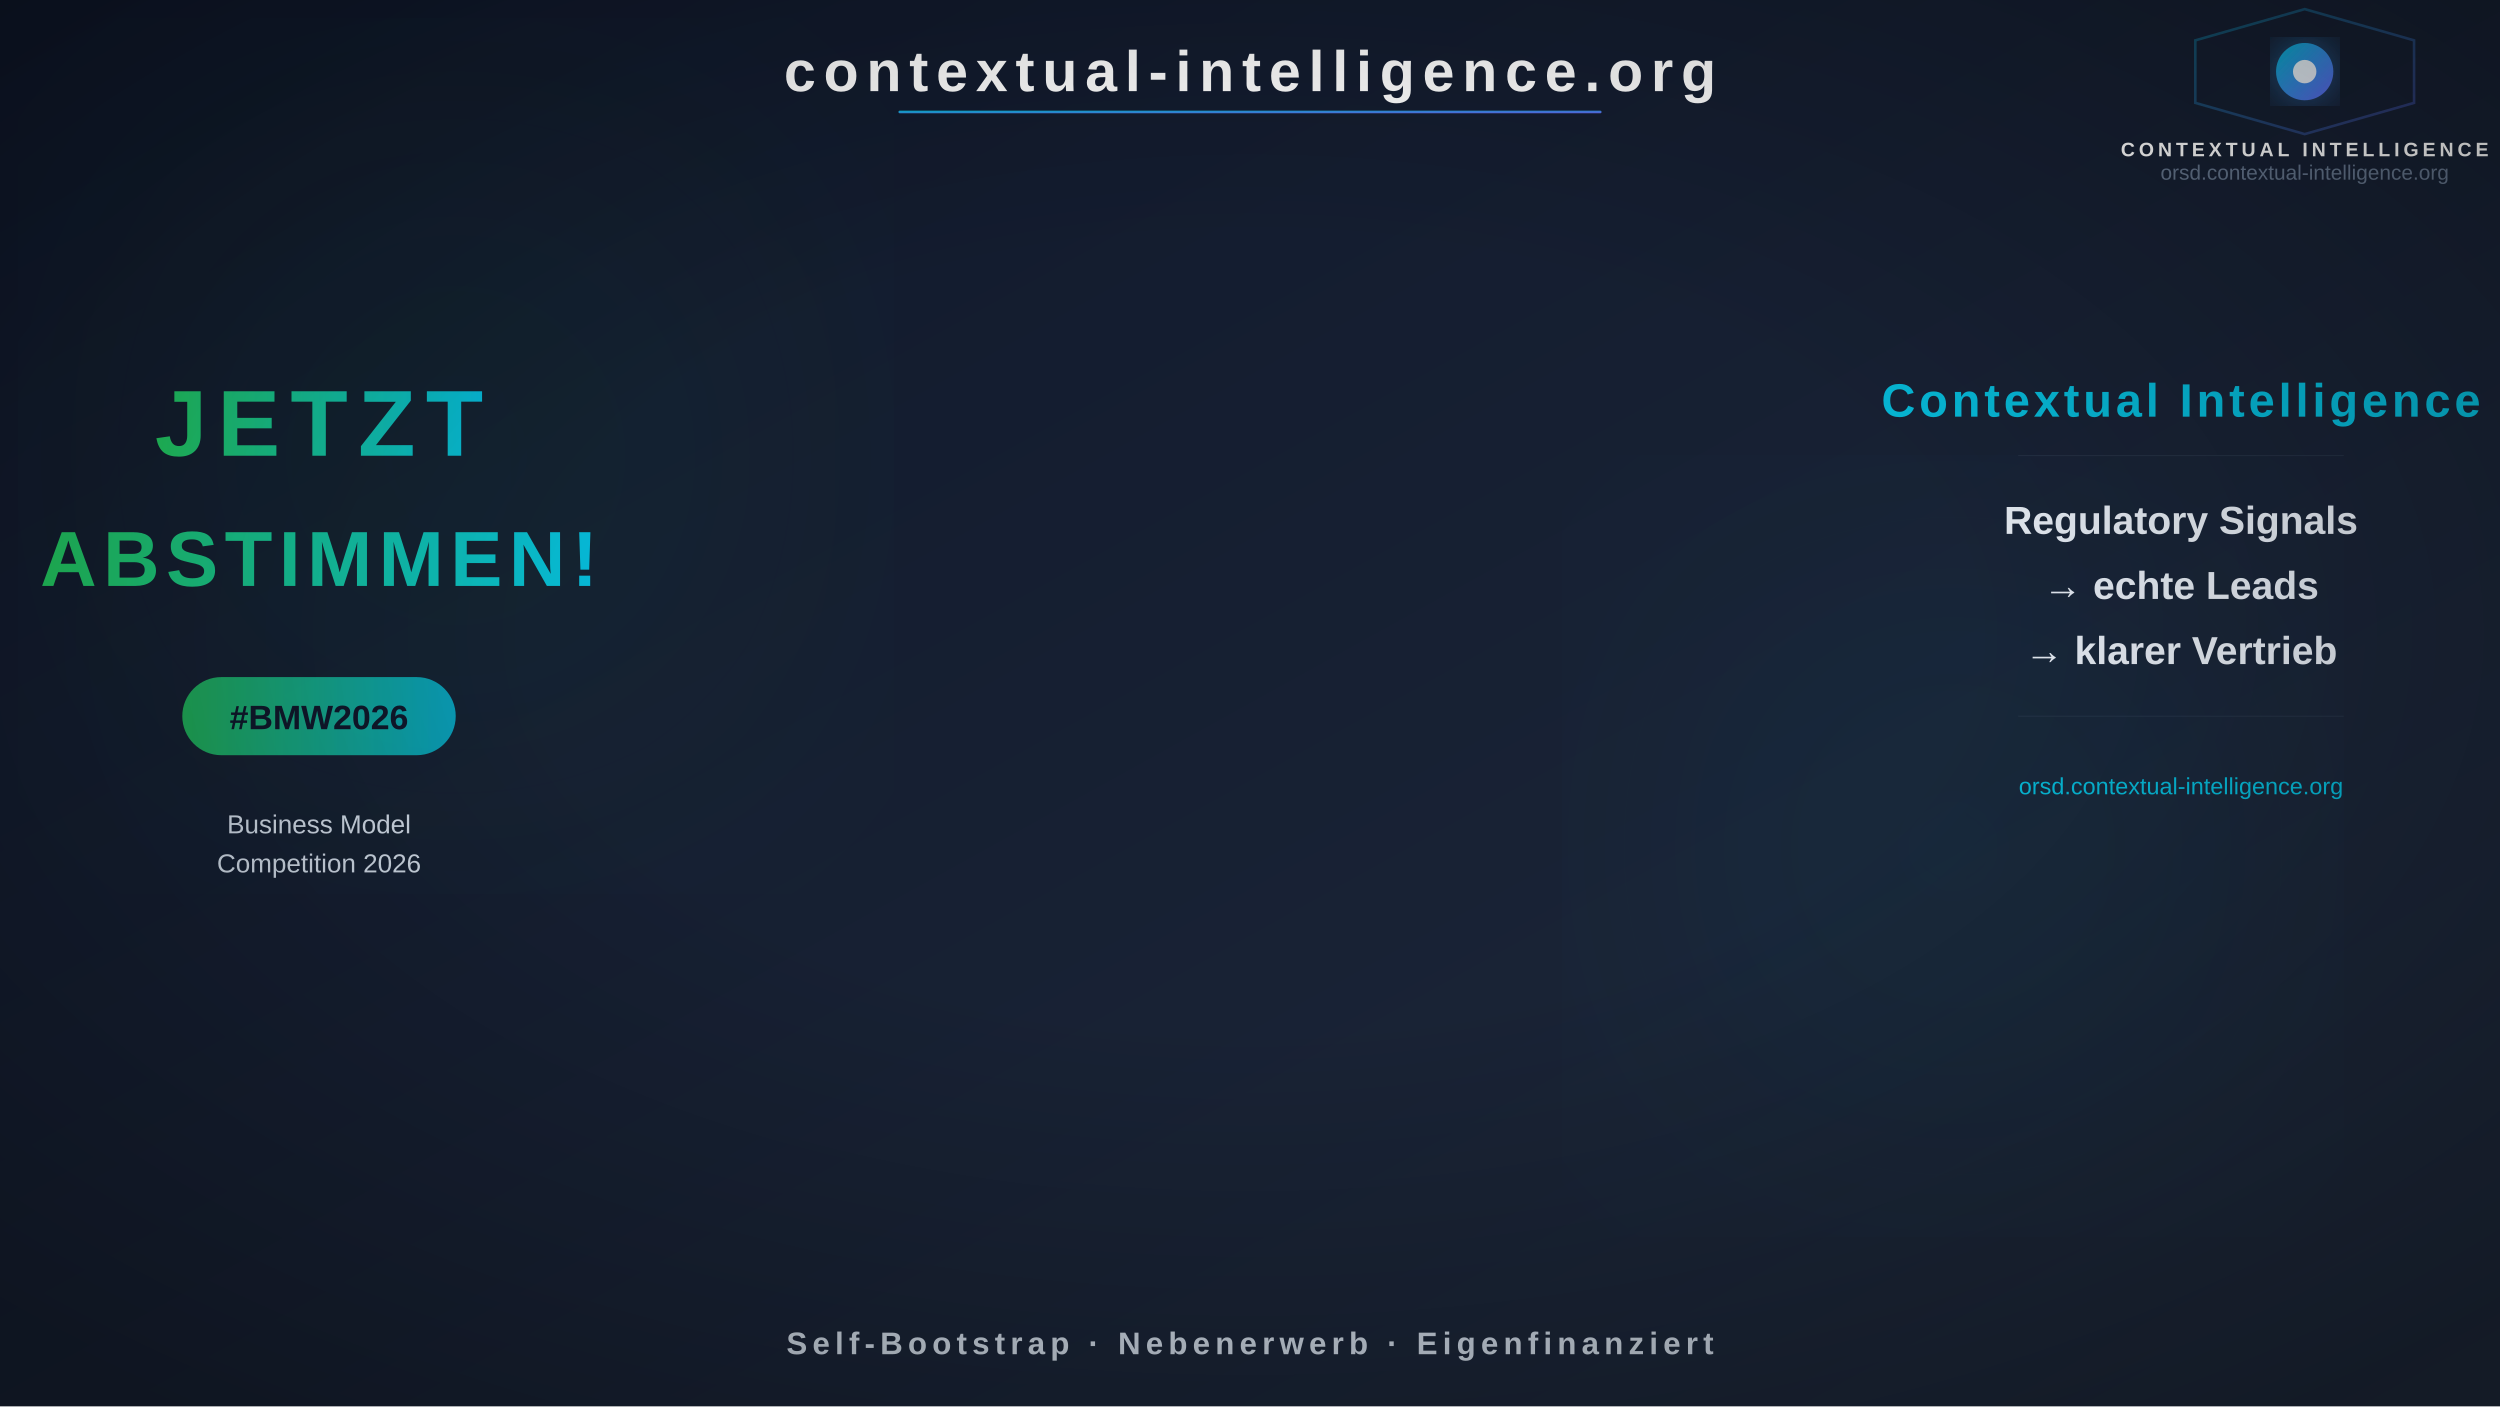
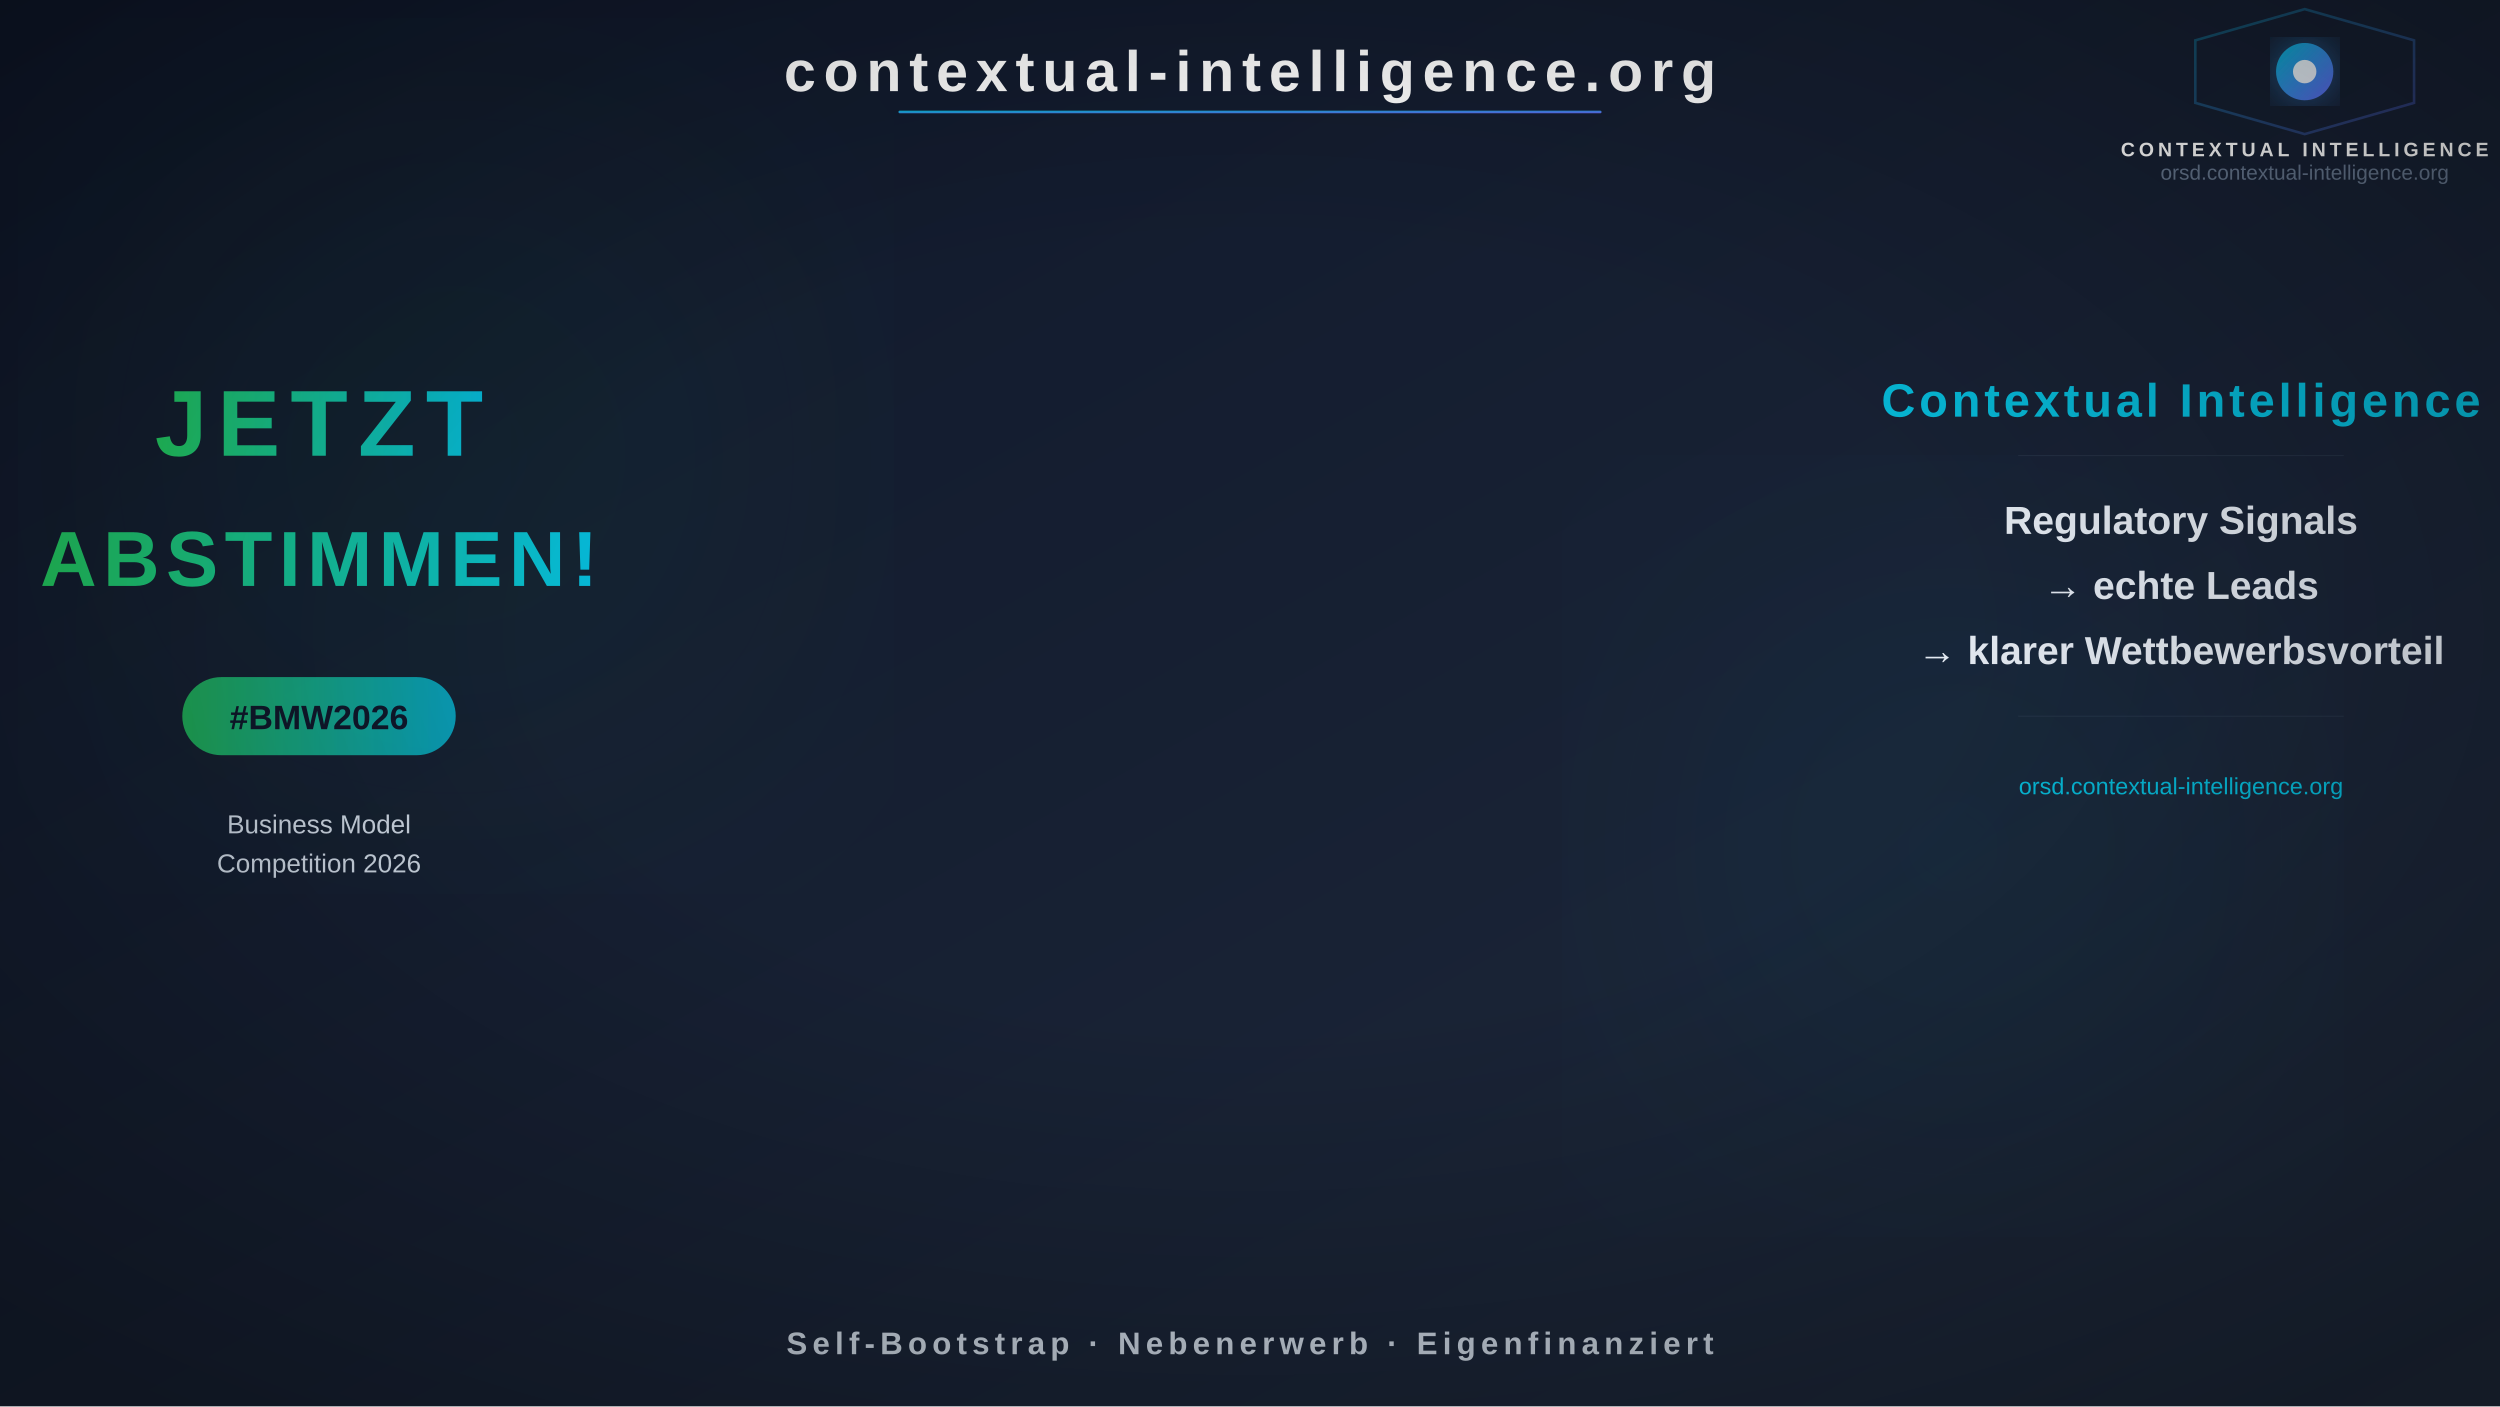
<svg xmlns="http://www.w3.org/2000/svg" viewBox="0 0 1920 1080" width="1920" height="1080">
  <defs>
    <linearGradient id="bg" x1="0%" y1="0%" x2="100%" y2="100%">
      <stop offset="0%" stop-color="#0f172a" />
      <stop offset="100%" stop-color="#1e293b" />
    </linearGradient>
    <linearGradient id="accent" x1="0%" y1="0%" x2="100%" y2="100%">
      <stop offset="0%" stop-color="#06b6d4" />
      <stop offset="100%" stop-color="#6366f1" />
    </linearGradient>
    <linearGradient id="votingGrad" x1="0%" y1="0%" x2="100%" y2="0%">
      <stop offset="0%" stop-color="#22c55e" />
      <stop offset="100%" stop-color="#06b6d4" />
    </linearGradient>
    <filter id="bgBlur">
      <feGaussianBlur stdDeviation="120" />
    </filter>
    <filter id="glow">
      <feGaussianBlur stdDeviation="20" result="b" />
      <feMerge>
        <feMergeNode in="b" />
        <feMergeNode in="SourceGraphic" />
      </feMerge>
    </filter>
    <radialGradient id="vignette" cx="50%" cy="45%" r="70%">
      <stop offset="40%" stop-color="#000" stop-opacity="0" />
      <stop offset="100%" stop-color="#000" stop-opacity="0.35" />
    </radialGradient>
  </defs>
  <rect width="1920" height="1080" fill="url(#bg)" />
  <circle cx="350" cy="350" r="280" fill="#22c55e" opacity="0.04" filter="url(#bgBlur)" />
  <circle cx="1500" cy="650" r="250" fill="#06b6d4" opacity="0.04" filter="url(#bgBlur)" />
  <g transform="translate(1770, 55)">
    <polygon points="0,-48 84,-24 84,24 0,48 -84,24 -84,-24" fill="none" stroke="url(#accent)" stroke-width="2" opacity="0.35" />
    <circle cx="0" cy="0" r="22" fill="url(#accent)" filter="url(#glow)" />
    <circle cx="0" cy="0" r="9" fill="#ffffff" opacity="0.9" />
  </g>
  <text x="1770" y="120" font-family="'Segoe UI','Helvetica Neue',Arial,sans-serif" font-size="15" font-weight="700" fill="#ffffff" letter-spacing="3" text-anchor="middle">CONTEXTUAL INTELLIGENCE</text>
  <text x="1770" y="138" font-family="'Segoe UI',Arial,sans-serif" font-size="16" fill="#64748b" text-anchor="middle">orsd.contextual-intelligence.org</text>
  <text x="960" y="70" font-family="'Segoe UI','Helvetica Neue',Arial,sans-serif" font-size="44" font-weight="700" fill="#ffffff" letter-spacing="6" text-anchor="middle">contextual-intelligence.org</text>
  <rect x="690" y="85" width="540" height="2" fill="url(#accent)" rx="1" />
  <line x1="420" y1="120" x2="420" y2="1000" stroke="url(#accent)" stroke-width="1" opacity="0.15" />
  <line x1="1500" y1="120" x2="1500" y2="1000" stroke="url(#accent)" stroke-width="1" opacity="0.15" />
  <text x="245" y="350" font-family="'Segoe UI',Arial,sans-serif" font-size="72" font-weight="700" fill="url(#votingGrad)" text-anchor="middle" letter-spacing="8">JETZT</text>
  <text x="245" y="450" font-family="'Segoe UI',Arial,sans-serif" font-size="60" font-weight="800" fill="url(#votingGrad)" text-anchor="middle" letter-spacing="5">ABSTIMMEN!</text>
  <rect x="140" y="520" width="210" height="60" rx="30" fill="url(#votingGrad)" opacity="0.8" />
  <text x="245" y="560" font-family="'Segoe UI',Arial,sans-serif" font-size="26" font-weight="700" fill="#0f172a" text-anchor="middle">#BMW2026</text>
  <text x="245" y="640" font-family="'Segoe UI',Arial,sans-serif" font-size="20" fill="#cbd5e1" text-anchor="middle">Business Model</text>
  <text x="245" y="670" font-family="'Segoe UI',Arial,sans-serif" font-size="20" fill="#cbd5e1" text-anchor="middle">Competition 2026</text>
  <text x="1675" y="320" font-family="'Segoe UI','Helvetica Neue',Arial,sans-serif" font-size="36" font-weight="700" fill="#06b6d4" text-anchor="middle" letter-spacing="3">Contextual Intelligence</text>
  <line x1="1550" y1="350" x2="1800" y2="350" stroke="#475569" stroke-width="0.5" opacity="0.4" />
  <text x="1675" y="410" font-family="'Segoe UI','Helvetica Neue',Arial,sans-serif" font-size="30" font-weight="600" fill="#e2e8f0" text-anchor="middle">Regulatory Signals</text>
  <text x="1675" y="460" font-family="'Segoe UI','Helvetica Neue',Arial,sans-serif" font-size="30" font-weight="600" fill="#e2e8f0" text-anchor="middle">→ echte Leads</text>
-   <text x="1675" y="510" font-family="'Segoe UI','Helvetica Neue',Arial,sans-serif" font-size="30" font-weight="600" fill="#e2e8f0" text-anchor="middle">→ klarer Vertrieb</text>
+   <text x="1675" y="510" font-family="'Segoe UI','Helvetica Neue',Arial,sans-serif" font-size="30" font-weight="600" fill="#e2e8f0" text-anchor="middle">→ klarer Wettbewerbsvorteil</text>
  <line x1="1550" y1="550" x2="1800" y2="550" stroke="#475569" stroke-width="0.5" opacity="0.4" />
  <text x="1675" y="610" font-family="'Segoe UI',Arial,sans-serif" font-size="18" fill="#06b6d4" text-anchor="middle">orsd.contextual-intelligence.org</text>
  <text x="960" y="1040" font-family="'Segoe UI','Helvetica Neue',Arial,sans-serif" font-size="24" font-weight="600" fill="#cbd5e1" text-anchor="middle" letter-spacing="4">Self-Bootstrap · Nebenerwerb · Eigenfinanziert</text>
  <rect width="1920" height="1080" fill="url(#vignette)" pointer-events="none" />
</svg>
